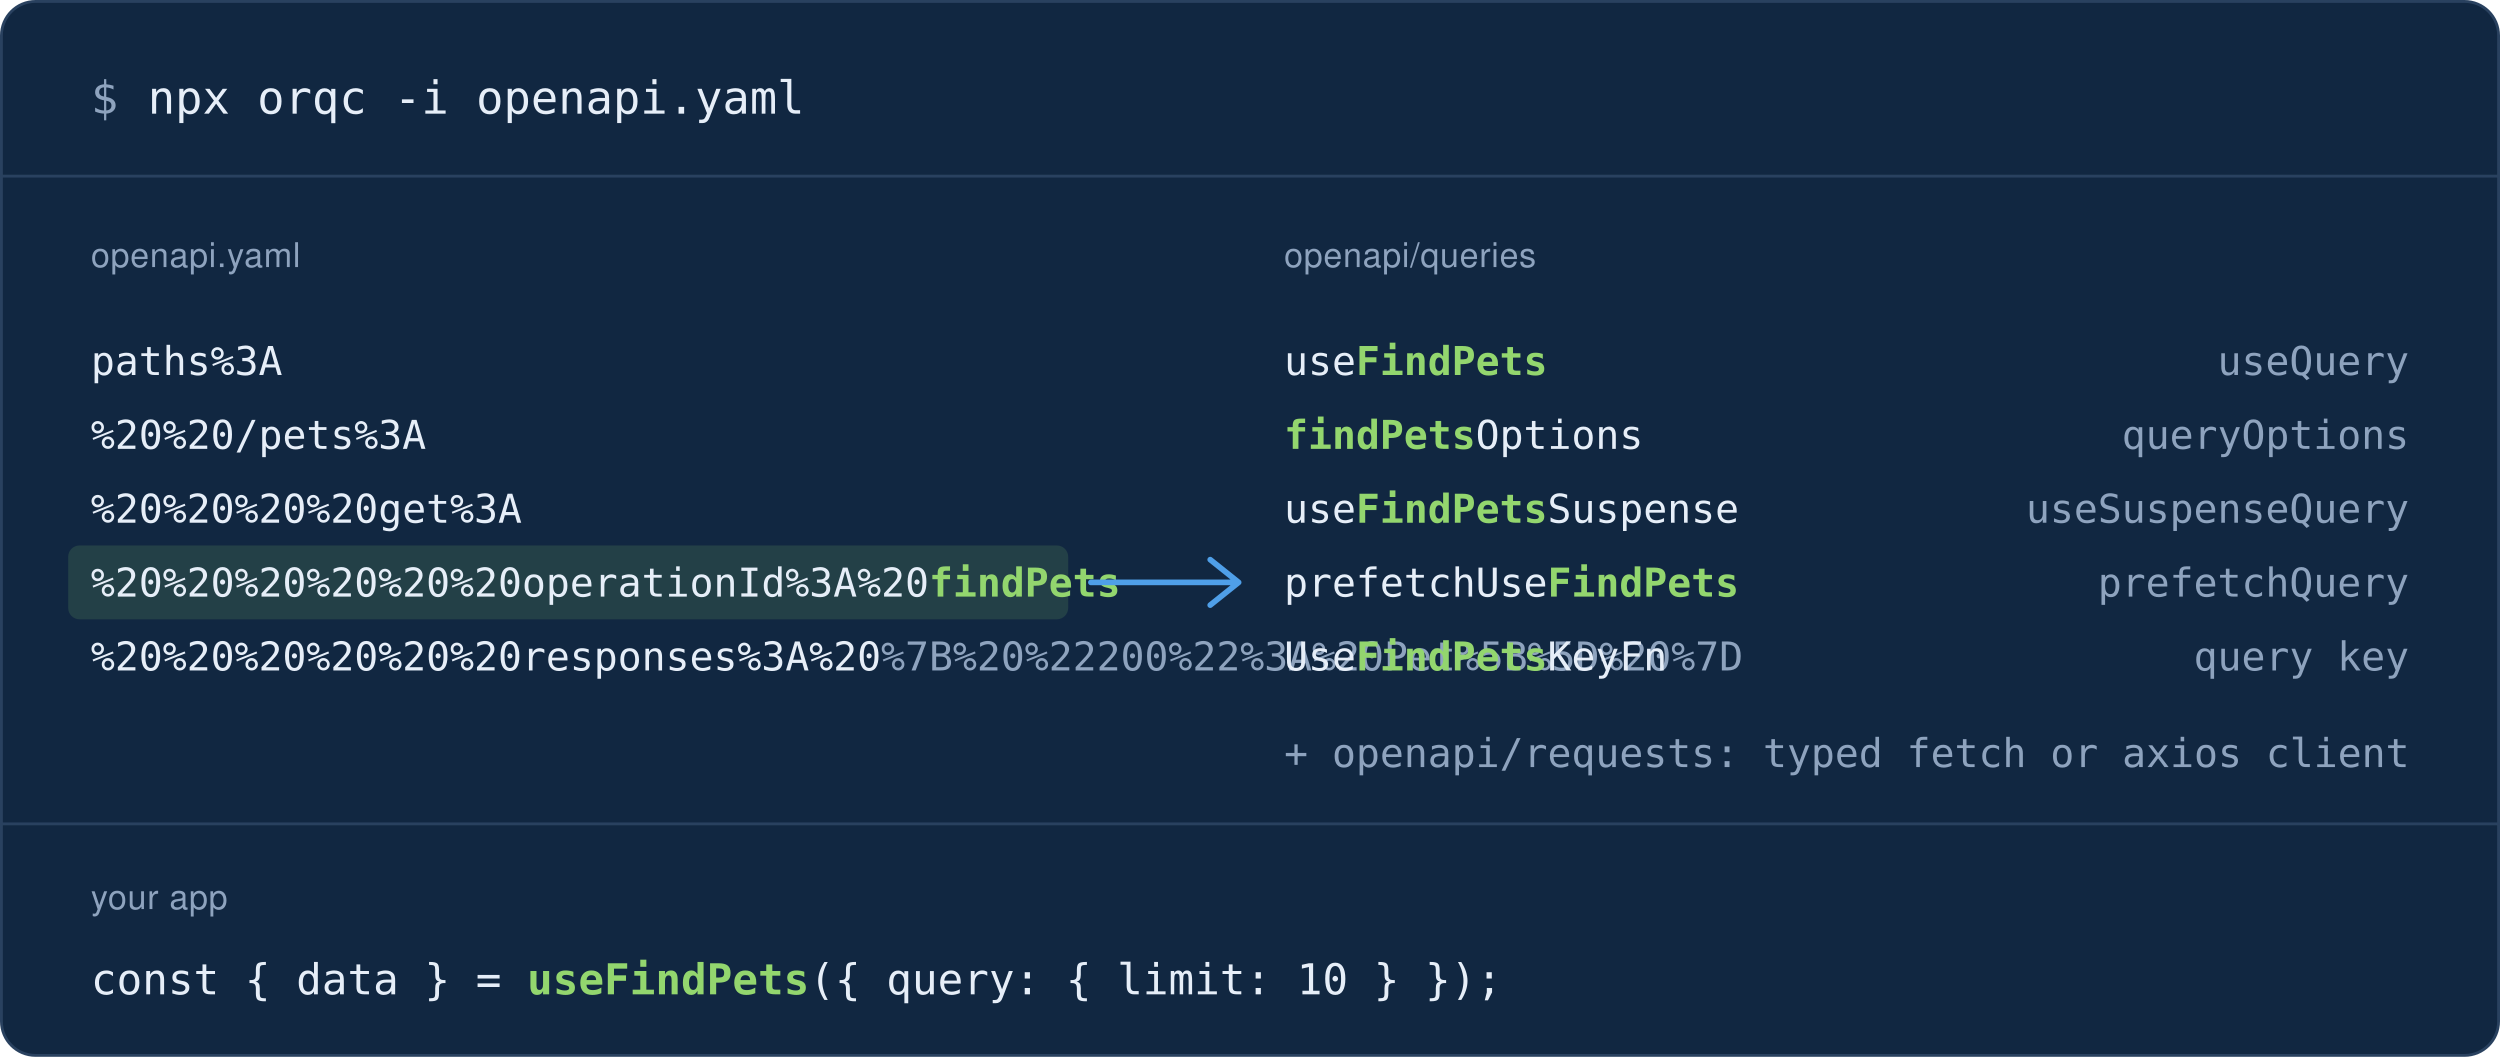
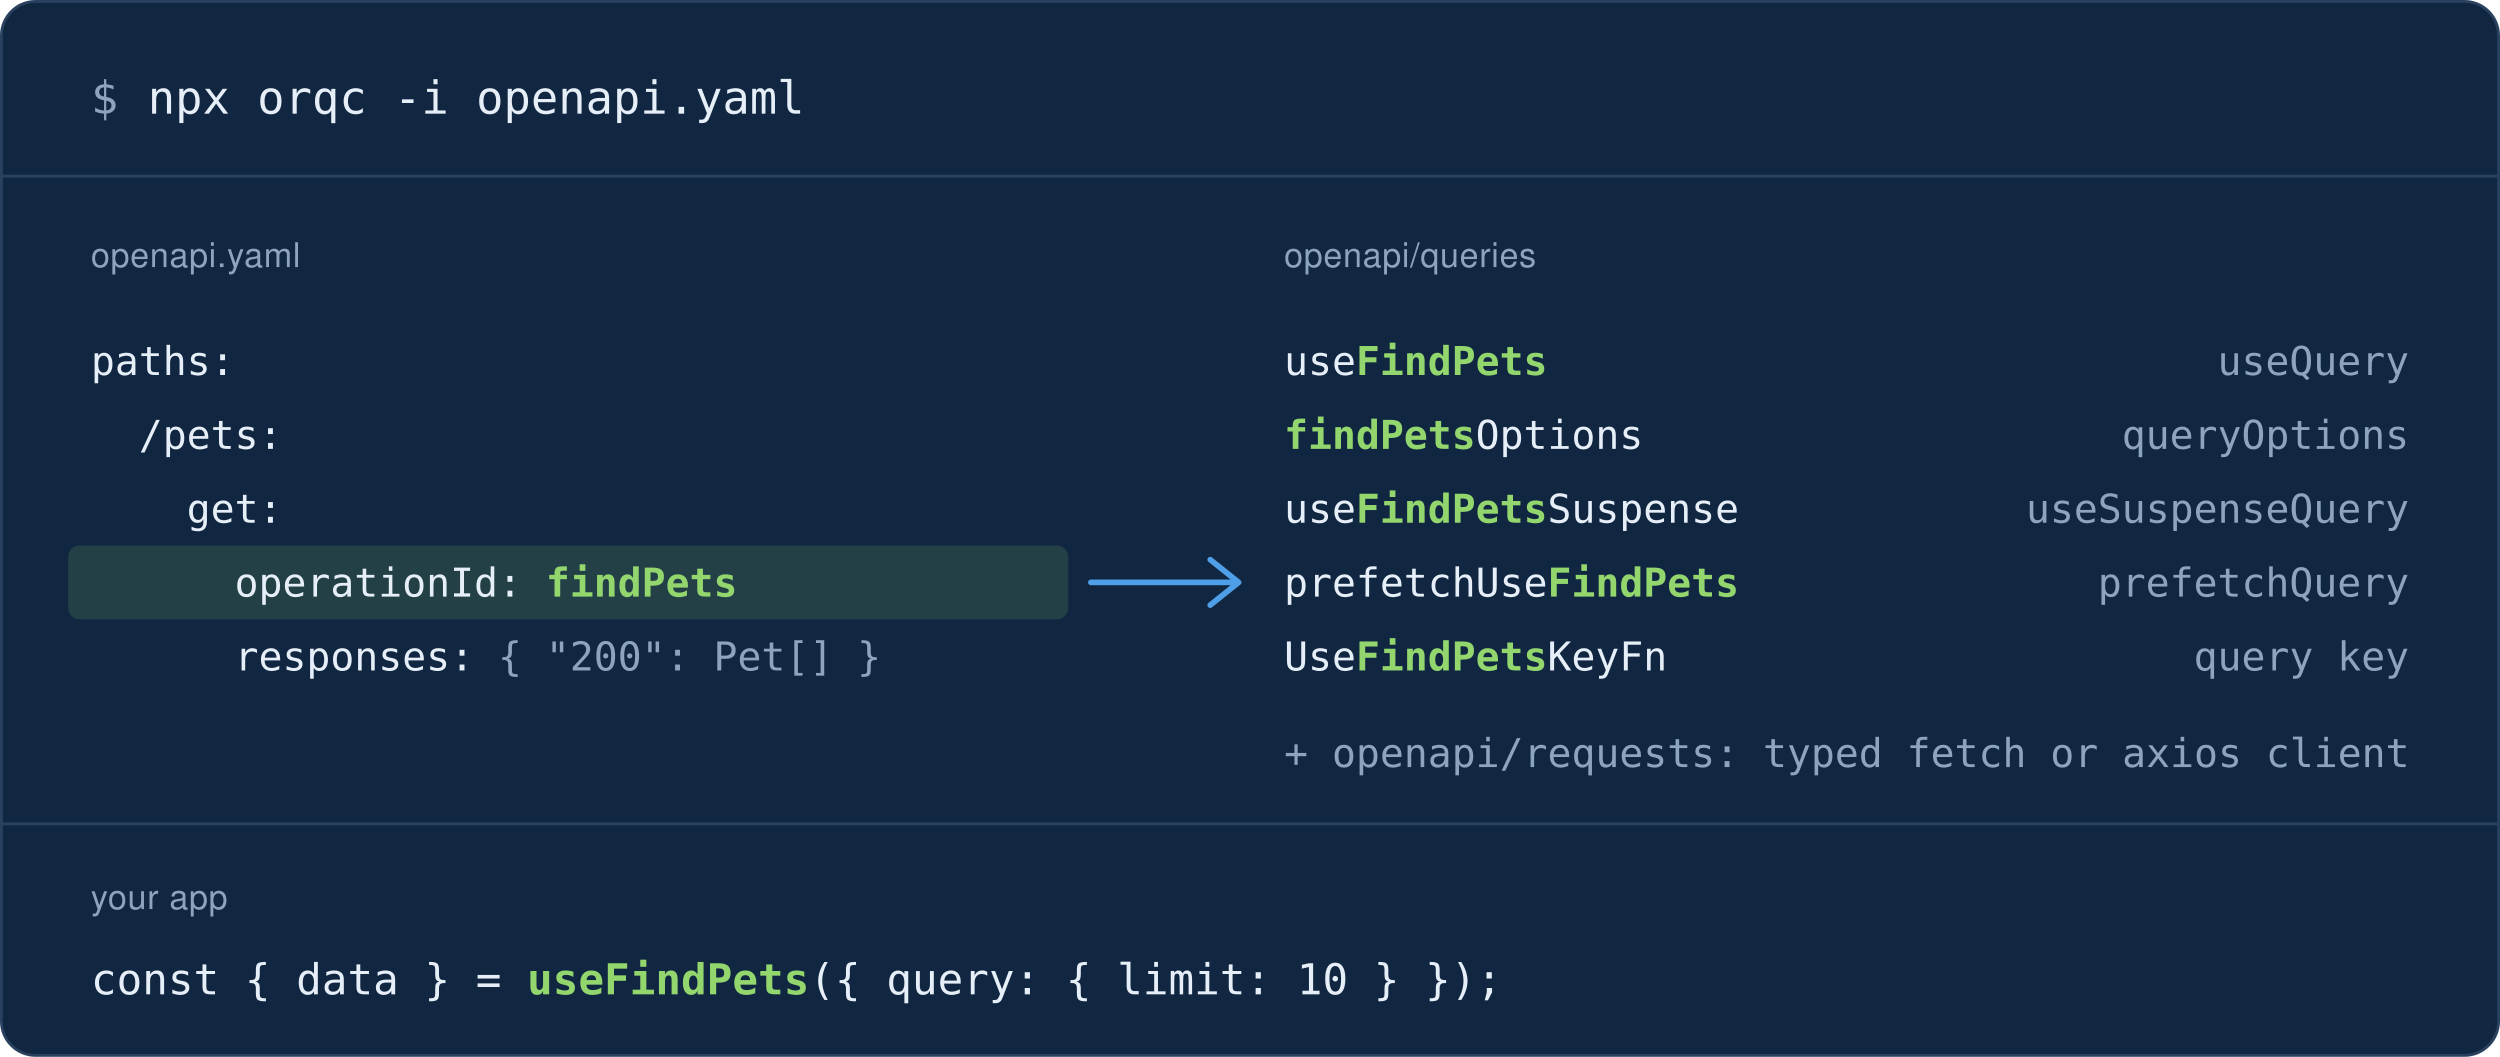
<svg xmlns="http://www.w3.org/2000/svg" width="880" height="372" viewBox="0 0 880 372" role="img" aria-labelledby="title desc">
  <style>
text { font-family: 'IBM Plex Mono', ui-monospace, SFMono-Regular, Menlo, Consolas, monospace; fill: #e6eef8; }
.label { font-family: 'IBM Plex Sans', system-ui, -apple-system, 'Segoe UI', Helvetica, Arial, sans-serif; font-size: 12px; fill: #8ea3be; letter-spacing: 0.02em; }
.muted { fill: #8ea3be; }
.signal { fill: #93d66e; font-weight: 600; }
.code { font-size: 14px; }
@keyframes type {
  0%, 2% { width: 0; animation-timing-function: steps(24, end); }
  13%, 100% { width: 239px; }
}
.typing { animation: type 10s linear infinite; }
@keyframes draw {
  0%, 14% { stroke-dashoffset: 64; }
  19%, 90% { stroke-dashoffset: 0; }
  94%, 100% { stroke-dashoffset: 64; }
}
.arrow { stroke-dasharray: 64; animation: draw 10s ease-out infinite; }
@keyframes mark {
  0%, 13.00% { opacity: 0; transform: translateX(-6px); }
  16.50%, 90% { opacity: 1; transform: none; }
  94%, 100% { opacity: 0; transform: none; }
}
.mark { animation: mark 10s linear infinite; }
@keyframes row0 {
  0%, 20.00% { opacity: 0; transform: translateX(-6px); }
  23.50%, 90% { opacity: 1; transform: none; }
  94%, 100% { opacity: 0; transform: none; }
}
.row0 { animation: row0 10s linear infinite; }
@keyframes row1 {
  0%, 22.50% { opacity: 0; transform: translateX(-6px); }
  26.00%, 90% { opacity: 1; transform: none; }
  94%, 100% { opacity: 0; transform: none; }
}
.row1 { animation: row1 10s linear infinite; }
@keyframes row2 {
  0%, 25.00% { opacity: 0; transform: translateX(-6px); }
  28.50%, 90% { opacity: 1; transform: none; }
  94%, 100% { opacity: 0; transform: none; }
}
.row2 { animation: row2 10s linear infinite; }
@keyframes row3 {
  0%, 27.50% { opacity: 0; transform: translateX(-6px); }
  31.00%, 90% { opacity: 1; transform: none; }
  94%, 100% { opacity: 0; transform: none; }
}
.row3 { animation: row3 10s linear infinite; }
@keyframes row4 {
  0%, 30.00% { opacity: 0; transform: translateX(-6px); }
  33.50%, 90% { opacity: 1; transform: none; }
  94%, 100% { opacity: 0; transform: none; }
}
.row4 { animation: row4 10s linear infinite; }
@keyframes requests {
  0%, 34.00% { opacity: 0; transform: translateX(-6px); }
  37.50%, 90% { opacity: 1; transform: none; }
  94%, 100% { opacity: 0; transform: none; }
}
.requests { animation: requests 10s linear infinite; }
@keyframes usage {
  0%, 40.00% { opacity: 0; transform: translateX(-6px); }
  43.50%, 90% { opacity: 1; transform: none; }
  94%, 100% { opacity: 0; transform: none; }
}
.usage { animation: usage 10s linear infinite; }
@media (prefers-reduced-motion: reduce) {
  .typing, .arrow, .mark, .row0, .row1, .row2, .row3, .row4, .requests, .usage { animation: none; }
}
  </style>
  <defs>
    <clipPath id="typed">
      <rect class="typing" x="52" y="18" height="32" width="239" />
    </clipPath>
  </defs>
  <rect x="0.5" y="0.5" width="879" height="371" rx="12" fill="#112741" stroke="#29415f" />
  <text x="32" y="40" font-size="16" class="muted">$</text>
  <text x="52" y="40" font-size="16" clip-path="url(#typed)">npx orqc -i openapi.yaml</text>
  <line x1="0" y1="62" x2="880" y2="62" stroke="#29415f" />
  <text class="label" x="32" y="94">openapi.yaml</text>
  <rect class="mark" x="24" y="192" width="352" height="26" rx="4" fill="rgb(147 214 110 / 0.14)" />
-   <text class="code" x="32" y="132" xml:space="preserve">paths%3A</text>
-   <text class="code" x="32" y="158" xml:space="preserve">%20%20/pets%3A</text>
-   <text class="code" x="32" y="184" xml:space="preserve">%20%20%20%20get%3A</text>
-   <text class="code" x="32" y="210" xml:space="preserve">%20%20%20%20%20%20operationId%3A%20<tspan class="signal">findPets</tspan>
+   <text class="code" x="32" y="132" xml:space="preserve">paths:</text>
+   <text class="code" x="32" y="158" xml:space="preserve">  /pets:</text>
+   <text class="code" x="32" y="184" xml:space="preserve">    get:</text>
+   <text class="code" x="32" y="210" xml:space="preserve">      operationId: <tspan class="signal">findPets</tspan>
  </text>
-   <text class="code" x="32" y="236" xml:space="preserve">%20%20%20%20%20%20responses%3A%20<tspan class="muted">%7B%20%22200%22%3A%20Pet%5B%5D%20%7D</tspan>
+   <text class="code" x="32" y="236" xml:space="preserve">      responses: <tspan class="muted">{ "200": Pet[] }</tspan>
  </text>
  <path class="arrow" d="M 384 205 h 52 m -10 -8 l 10 8 l -10 8" fill="none" stroke="#4f9fe8" stroke-width="2" stroke-linecap="round" stroke-linejoin="round" />
  <text class="label" x="452" y="94">openapi/queries</text>
  <g class="row0">
    <text class="code" x="452" y="132">use<tspan class="signal">FindPets</tspan>
    </text>
    <text class="code muted" x="848" y="132" text-anchor="end">useQuery</text>
  </g>
  <g class="row1">
    <text class="code" x="452" y="158">
      <tspan class="signal">findPets</tspan>Options</text>
    <text class="code muted" x="848" y="158" text-anchor="end">queryOptions</text>
  </g>
  <g class="row2">
    <text class="code" x="452" y="184">use<tspan class="signal">FindPets</tspan>Suspense</text>
    <text class="code muted" x="848" y="184" text-anchor="end">useSuspenseQuery</text>
  </g>
  <g class="row3">
    <text class="code" x="452" y="210">prefetchUse<tspan class="signal">FindPets</tspan>
    </text>
    <text class="code muted" x="848" y="210" text-anchor="end">prefetchQuery</text>
  </g>
  <g class="row4">
    <text class="code" x="452" y="236">Use<tspan class="signal">FindPets</tspan>KeyFn</text>
    <text class="code muted" x="848" y="236" text-anchor="end">query key</text>
  </g>
  <text class="code muted requests" x="452" y="270">+ openapi/requests: typed fetch or axios client</text>
  <line x1="0" y1="290" x2="880" y2="290" stroke="#29415f" />
  <text class="label" x="32" y="320">your app</text>
  <text class="usage" x="32" y="350" font-size="15">const { data } = <tspan class="signal">useFindPets</tspan>({ query: { limit: 10 } });</text>
</svg>
